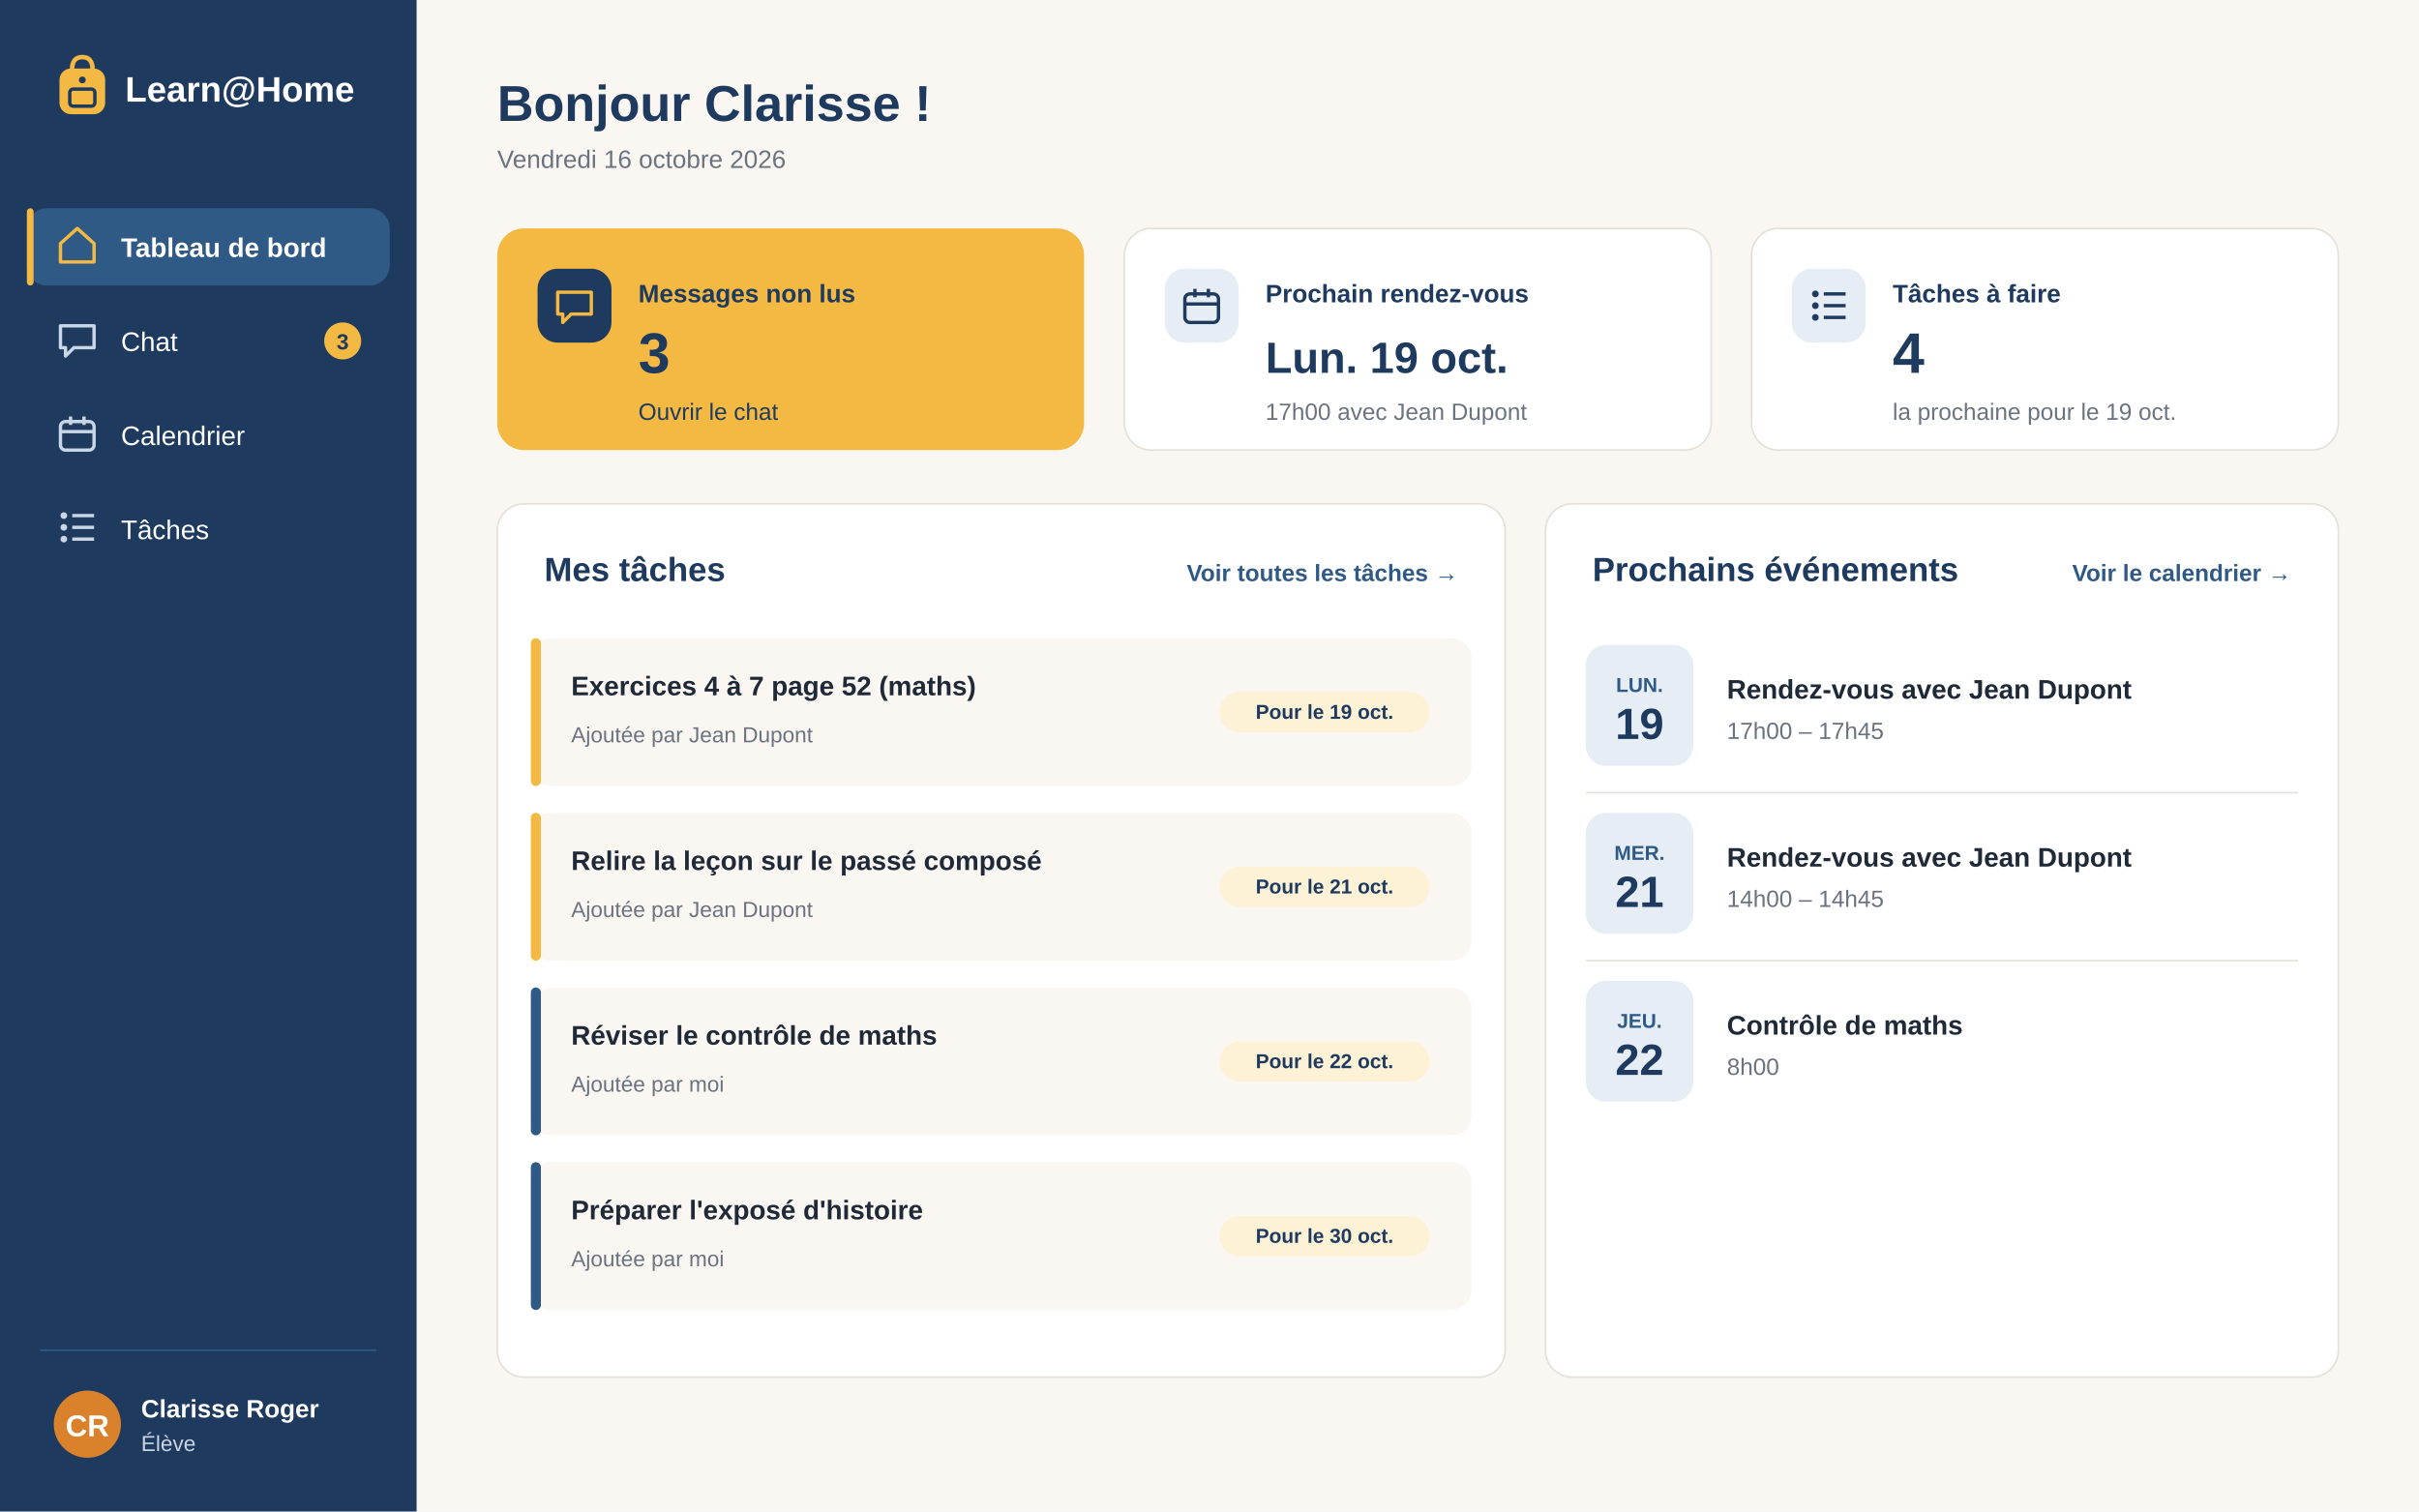
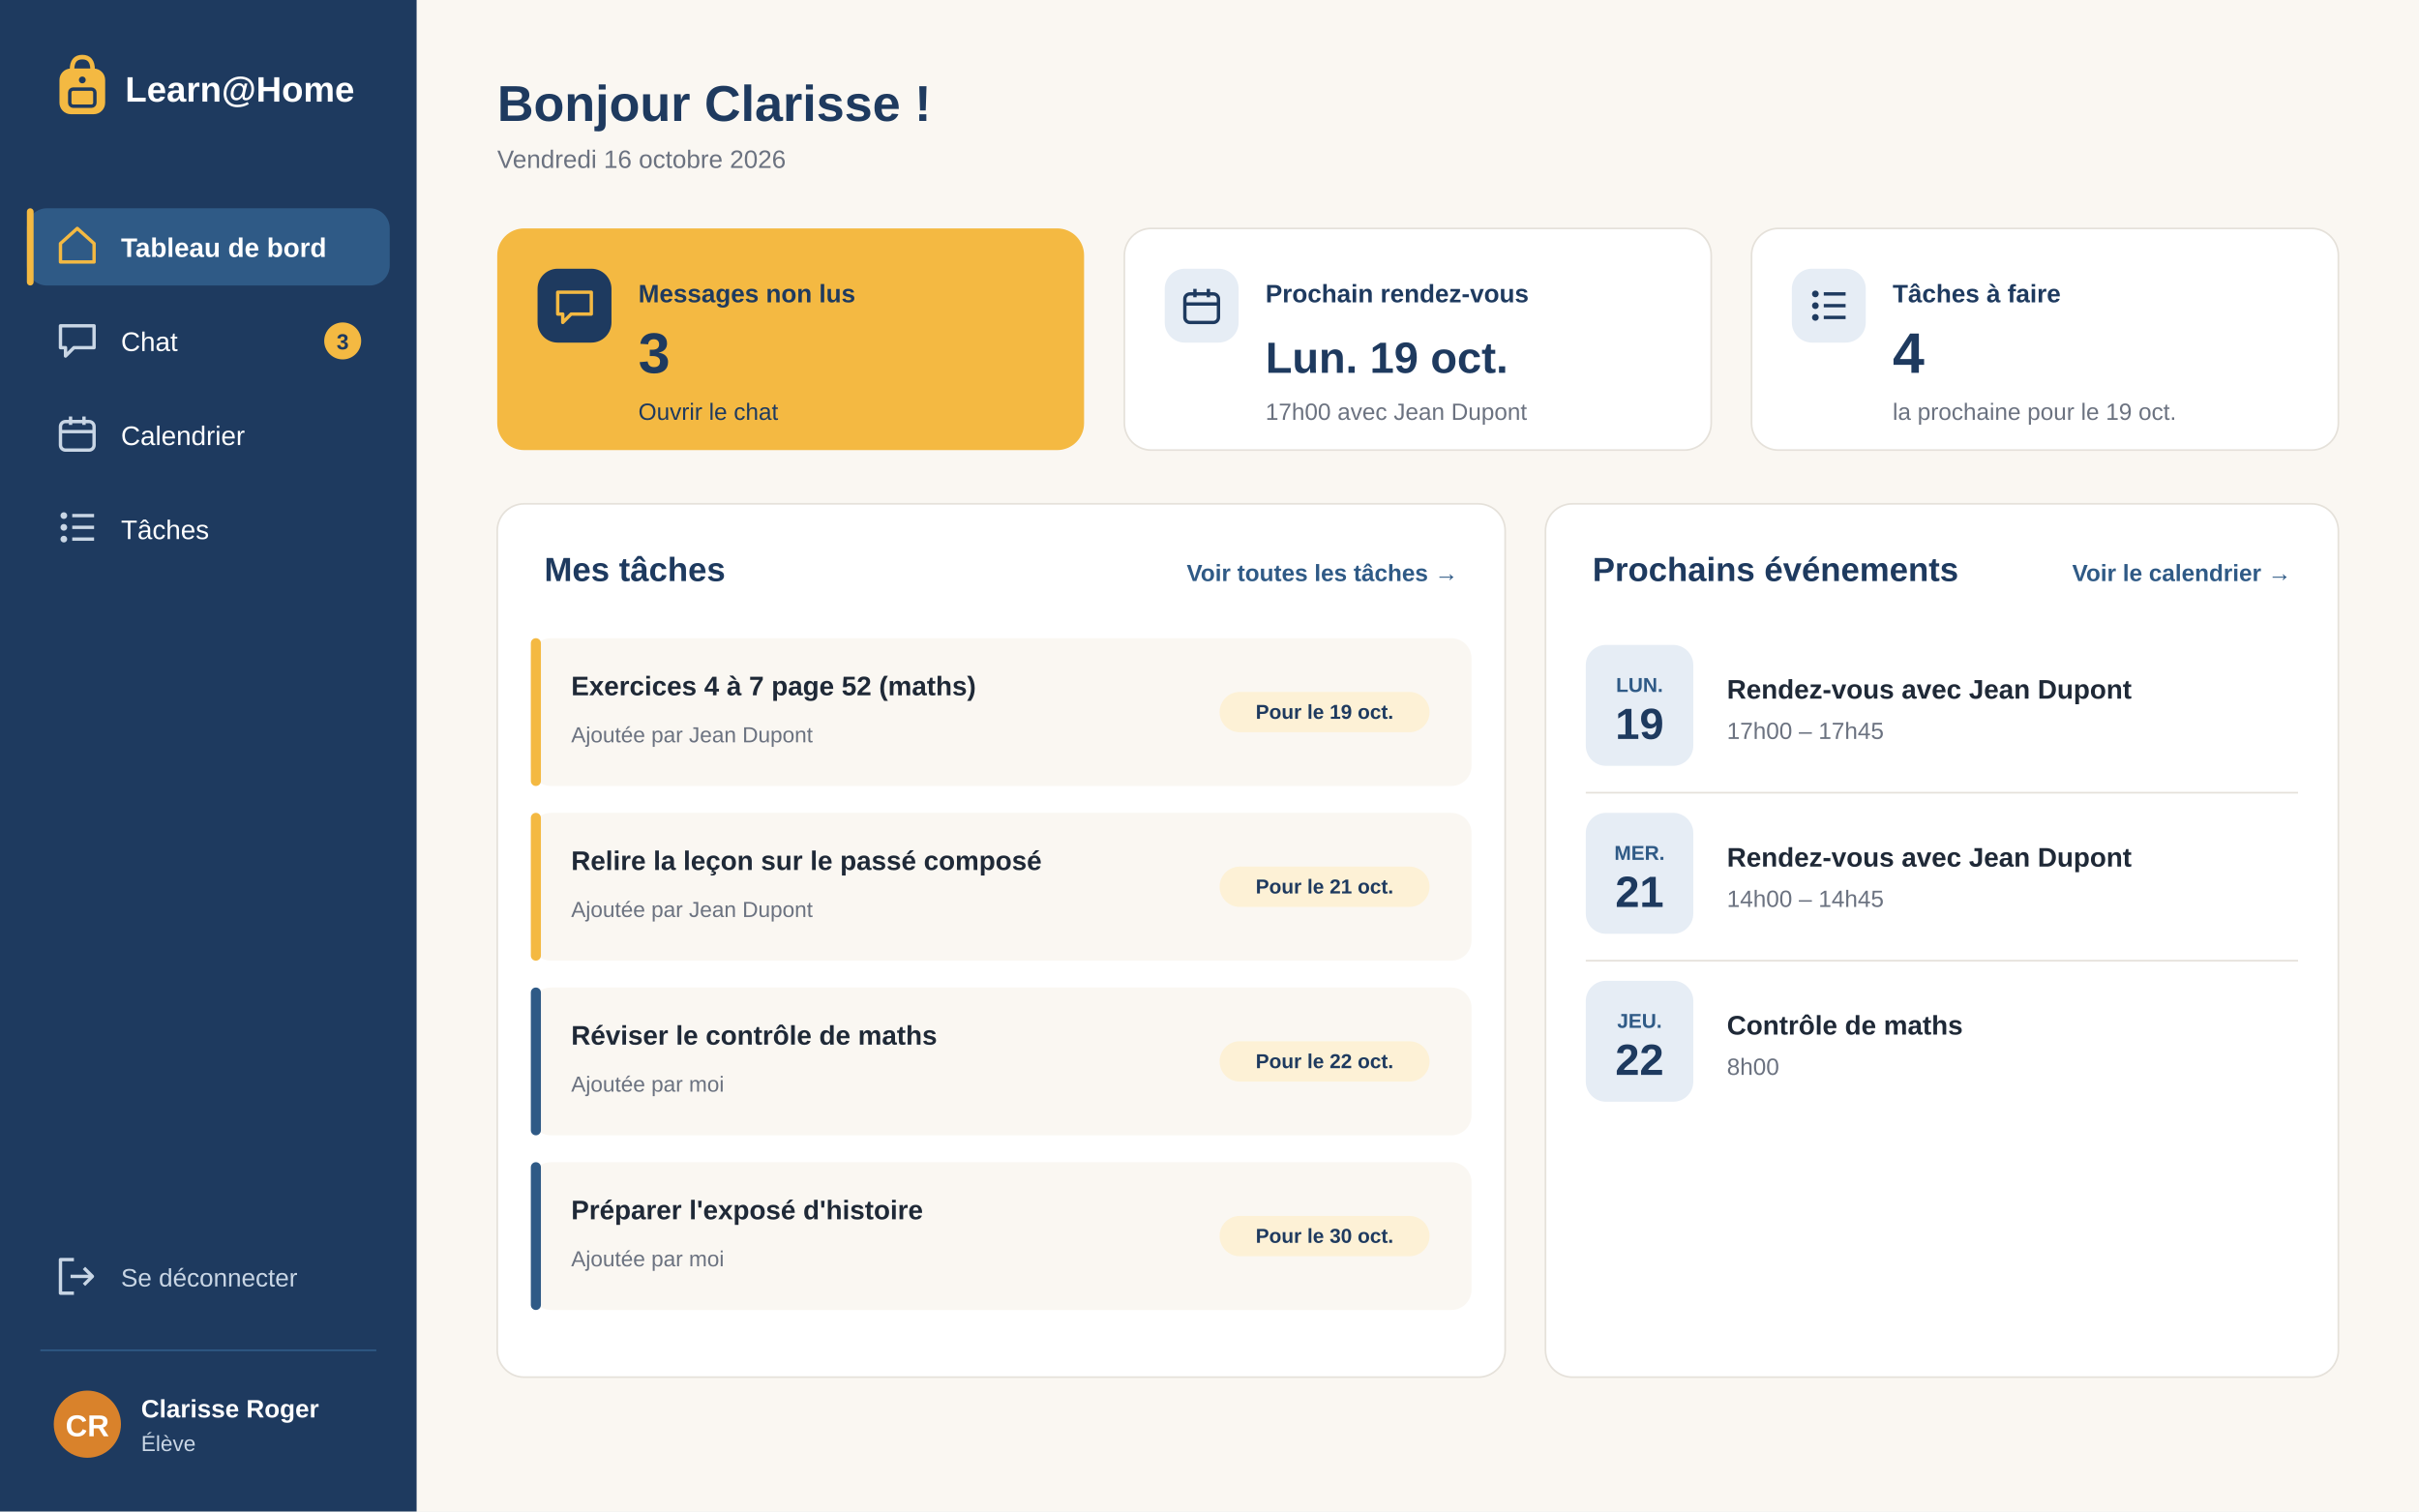
<svg xmlns="http://www.w3.org/2000/svg" width="1440" height="900" viewBox="0 0 1440 900" font-family="Nunito, Arial, sans-serif">
  <rect width="1440" height="900" fill="#FAF7F2" />
  <rect x="0" y="0" width="248" height="900" rx="0" fill="#1E3A5F" />
  <path d="M42.88 41.48 Q42.88 34 49.0 34 Q55.12 34 55.12 41.48" fill="none" stroke="#F4B942" stroke-width="2.72" />
  <rect x="35.4" y="40.8" width="27.2" height="27.2" rx="6.8" fill="#F4B942" />
  <rect x="41.52" y="53.04" width="14.96" height="10.2" rx="2.04" fill="none" stroke="#1E3A5F" stroke-width="2.04" />
  <circle cx="49.0" cy="47.6" r="2.04" fill="#1E3A5F" />
  <text x="74.5" y="60.52" font-size="21.08" fill="#FFFFFF" font-weight="700">Learn@Home</text>
  <rect x="16" y="124" width="216" height="46" rx="12" fill="#2F5A86" />
  <rect x="16" y="124" width="4" height="46" rx="2" fill="#F4B942" />
  <path d="M36 145 L46 136 L56 145 V156 H36 Z" fill="none" stroke="#F4B942" stroke-width="2" stroke-linejoin="round" />
  <text x="72" y="153" font-size="16" fill="#FFFFFF" font-weight="700">Tableau de bord</text>
  <path d="M36 194 H56 V207 H44 L39 212 V207 H36 Z" fill="none" stroke="#C9D6E5" stroke-width="2" stroke-linejoin="round" />
  <text x="72" y="209" font-size="16" fill="#FFFFFF">Chat</text>
  <circle cx="204" cy="203" r="11" fill="#F4B942" />
  <text x="204" y="208" font-size="13" fill="#1E3A5F" font-weight="700" text-anchor="middle">3</text>
  <rect x="36" y="251" width="20" height="17" rx="3" fill="none" stroke="#C9D6E5" stroke-width="2" />
  <line x1="36" y1="257" x2="56" y2="257" stroke="#C9D6E5" stroke-width="2" />
  <line x1="42" y1="248" x2="42" y2="253" stroke="#C9D6E5" stroke-width="2" />
  <line x1="50" y1="248" x2="50" y2="253" stroke="#C9D6E5" stroke-width="2" />
  <text x="72" y="265" font-size="16" fill="#FFFFFF">Calendrier</text>
  <circle cx="38" cy="307" r="2" fill="#C9D6E5" />
  <line x1="43" y1="307" x2="56" y2="307" stroke="#C9D6E5" stroke-width="2" />
  <circle cx="38" cy="314" r="2" fill="#C9D6E5" />
  <line x1="43" y1="314" x2="56" y2="314" stroke="#C9D6E5" stroke-width="2" />
  <circle cx="38" cy="321" r="2" fill="#C9D6E5" />
  <line x1="43" y1="321" x2="56" y2="321" stroke="#C9D6E5" stroke-width="2" />
  <text x="72" y="321" font-size="16" fill="#FFFFFF">Tâches</text>
+   <path d="M44 750 H36 V770 H44" fill="none" stroke="#C9D6E5" stroke-width="2" stroke-linejoin="round" />
+   <line x1="42" y1="760" x2="55" y2="760" stroke="#C9D6E5" stroke-width="2" />
+   <path d="M50 755 L55 760 L50 765" fill="none" stroke="#C9D6E5" stroke-width="2" stroke-linejoin="round" />
+   <text x="72" y="766" font-size="15" fill="#C9D6E5">Se déconnecter</text>
  <line x1="24" y1="804" x2="224" y2="804" stroke="#2F5A86" stroke-width="1" />
  <circle cx="52" cy="848" r="20" fill="#D9822B" />
  <text x="52" y="855.2" font-size="18.0" fill="#FFFFFF" font-weight="700" text-anchor="middle">CR</text>
  <text x="84" y="844" font-size="15" fill="#FFFFFF" font-weight="700">Clarisse Roger</text>
  <text x="84" y="864" font-size="13" fill="#C9D6E5">Élève</text>
  <text x="296" y="72" font-size="30" fill="#1E3A5F" font-weight="700">Bonjour Clarisse !</text>
  <text x="296" y="100" font-size="15" fill="#6B7280">Vendredi 16 octobre 2026</text>
  <rect x="296.0" y="136" width="349.333" height="132" rx="16" fill="#F4B942" />
  <rect x="320.0" y="160" width="44" height="44" rx="12" fill="#1E3A5F" />
  <path d="M332.0 174 H352.0 V187 H340.0 L335.0 192 V187 H332.0 Z" fill="none" stroke="#F4B942" stroke-width="2" stroke-linejoin="round" />
  <text x="380.0" y="180" font-size="15" fill="#1E3A5F" font-weight="700">Messages non lus</text>
  <text x="380.0" y="222" font-size="34" fill="#1E3A5F" font-weight="700">3</text>
  <text x="380.0" y="250" font-size="14" fill="#1E3A5F">Ouvrir le chat</text>
  <rect x="669.333" y="136" width="349.333" height="132" rx="16" fill="#FFFFFF" stroke="#E5E1DA" stroke-width="1" />
  <rect x="693.333" y="160" width="44" height="44" rx="12" fill="#E6EDF5" />
  <rect x="705.333" y="175" width="20" height="17" rx="3" fill="none" stroke="#1E3A5F" stroke-width="2" />
  <line x1="705.333" y1="181" x2="725.333" y2="181" stroke="#1E3A5F" stroke-width="2" />
  <line x1="711.333" y1="172" x2="711.333" y2="177" stroke="#1E3A5F" stroke-width="2" />
  <line x1="719.333" y1="172" x2="719.333" y2="177" stroke="#1E3A5F" stroke-width="2" />
  <text x="753.333" y="180" font-size="15" fill="#1E3A5F" font-weight="700">Prochain rendez-vous</text>
  <text x="753.333" y="222" font-size="26" fill="#1E3A5F" font-weight="700">Lun. 19 oct.</text>
  <text x="753.333" y="250" font-size="14" fill="#6B7280">17h00 avec Jean Dupont</text>
  <rect x="1042.667" y="136" width="349.333" height="132" rx="16" fill="#FFFFFF" stroke="#E5E1DA" stroke-width="1" />
  <rect x="1066.667" y="160" width="44" height="44" rx="12" fill="#E6EDF5" />
  <circle cx="1080.667" cy="175" r="2" fill="#1E3A5F" />
  <line x1="1085.667" y1="175" x2="1098.667" y2="175" stroke="#1E3A5F" stroke-width="2" />
  <circle cx="1080.667" cy="182" r="2" fill="#1E3A5F" />
  <line x1="1085.667" y1="182" x2="1098.667" y2="182" stroke="#1E3A5F" stroke-width="2" />
  <circle cx="1080.667" cy="189" r="2" fill="#1E3A5F" />
  <line x1="1085.667" y1="189" x2="1098.667" y2="189" stroke="#1E3A5F" stroke-width="2" />
  <text x="1126.667" y="180" font-size="15" fill="#1E3A5F" font-weight="700">Tâches à faire</text>
  <text x="1126.667" y="222" font-size="34" fill="#1E3A5F" font-weight="700">4</text>
  <text x="1126.667" y="250" font-size="14" fill="#6B7280">la prochaine pour le 19 oct.</text>
  <rect x="296" y="300" width="600" height="520" rx="16" fill="#FFFFFF" stroke="#E5E1DA" stroke-width="1" />
  <text x="324" y="346" font-size="20" fill="#1E3A5F" font-weight="700">Mes tâches</text>
  <text x="868" y="346" font-size="14" fill="#2F5A86" font-weight="700" text-anchor="end">Voir toutes les tâches →</text>
  <rect x="316" y="380" width="560" height="88" rx="12" fill="#FAF7F2" />
  <rect x="316" y="380" width="6" height="88" rx="3" fill="#F4B942" />
  <text x="340" y="414" font-size="16" fill="#1F2937" font-weight="700">Exercices 4 à 7 page 52 (maths)</text>
  <text x="340" y="442" font-size="13" fill="#6B7280">Ajoutée par Jean Dupont</text>
  <rect x="726" y="412" width="125" height="24" rx="12" fill="#FDF1D6" />
  <text x="788.5" y="428" font-size="12" fill="#1E3A5F" font-weight="700" text-anchor="middle">Pour le 19 oct.</text>
  <rect x="316" y="484" width="560" height="88" rx="12" fill="#FAF7F2" />
  <rect x="316" y="484" width="6" height="88" rx="3" fill="#F4B942" />
  <text x="340" y="518" font-size="16" fill="#1F2937" font-weight="700">Relire la leçon sur le passé composé</text>
  <text x="340" y="546" font-size="13" fill="#6B7280">Ajoutée par Jean Dupont</text>
  <rect x="726" y="516" width="125" height="24" rx="12" fill="#FDF1D6" />
  <text x="788.5" y="532" font-size="12" fill="#1E3A5F" font-weight="700" text-anchor="middle">Pour le 21 oct.</text>
  <rect x="316" y="588" width="560" height="88" rx="12" fill="#FAF7F2" />
  <rect x="316" y="588" width="6" height="88" rx="3" fill="#2F5A86" />
  <text x="340" y="622" font-size="16" fill="#1F2937" font-weight="700">Réviser le contrôle de maths</text>
  <text x="340" y="650" font-size="13" fill="#6B7280">Ajoutée par moi</text>
  <rect x="726" y="620" width="125" height="24" rx="12" fill="#FDF1D6" />
  <text x="788.5" y="636" font-size="12" fill="#1E3A5F" font-weight="700" text-anchor="middle">Pour le 22 oct.</text>
  <rect x="316" y="692" width="560" height="88" rx="12" fill="#FAF7F2" />
  <rect x="316" y="692" width="6" height="88" rx="3" fill="#2F5A86" />
  <text x="340" y="726" font-size="16" fill="#1F2937" font-weight="700">Préparer l'exposé d'histoire</text>
  <text x="340" y="754" font-size="13" fill="#6B7280">Ajoutée par moi</text>
  <rect x="726" y="724" width="125" height="24" rx="12" fill="#FDF1D6" />
  <text x="788.5" y="740" font-size="12" fill="#1E3A5F" font-weight="700" text-anchor="middle">Pour le 30 oct.</text>
  <rect x="920" y="300" width="472" height="520" rx="16" fill="#FFFFFF" stroke="#E5E1DA" stroke-width="1" />
  <text x="948" y="346" font-size="20" fill="#1E3A5F" font-weight="700">Prochains événements</text>
  <text x="1364" y="346" font-size="14" fill="#2F5A86" font-weight="700" text-anchor="end">Voir le calendrier →</text>
  <rect x="944" y="384" width="64" height="72" rx="12" fill="#E6EDF5" />
  <text x="976" y="412" font-size="12" fill="#2F5A86" font-weight="700" text-anchor="middle">LUN.</text>
  <text x="976" y="440" font-size="26" fill="#1E3A5F" font-weight="700" text-anchor="middle">19</text>
  <text x="1028" y="416" font-size="16" fill="#1F2937" font-weight="700">Rendez-vous avec Jean Dupont</text>
  <text x="1028" y="440" font-size="14" fill="#6B7280">17h00 – 17h45</text>
  <line x1="944" y1="472" x2="1368" y2="472" stroke="#E5E1DA" stroke-width="1" />
  <rect x="944" y="484" width="64" height="72" rx="12" fill="#E6EDF5" />
  <text x="976" y="512" font-size="12" fill="#2F5A86" font-weight="700" text-anchor="middle">MER.</text>
  <text x="976" y="540" font-size="26" fill="#1E3A5F" font-weight="700" text-anchor="middle">21</text>
  <text x="1028" y="516" font-size="16" fill="#1F2937" font-weight="700">Rendez-vous avec Jean Dupont</text>
  <text x="1028" y="540" font-size="14" fill="#6B7280">14h00 – 14h45</text>
  <line x1="944" y1="572" x2="1368" y2="572" stroke="#E5E1DA" stroke-width="1" />
  <rect x="944" y="584" width="64" height="72" rx="12" fill="#E6EDF5" />
  <text x="976" y="612" font-size="12" fill="#2F5A86" font-weight="700" text-anchor="middle">JEU.</text>
  <text x="976" y="640" font-size="26" fill="#1E3A5F" font-weight="700" text-anchor="middle">22</text>
  <text x="1028" y="616" font-size="16" fill="#1F2937" font-weight="700">Contrôle de maths</text>
  <text x="1028" y="640" font-size="14" fill="#6B7280">8h00</text>
</svg>
